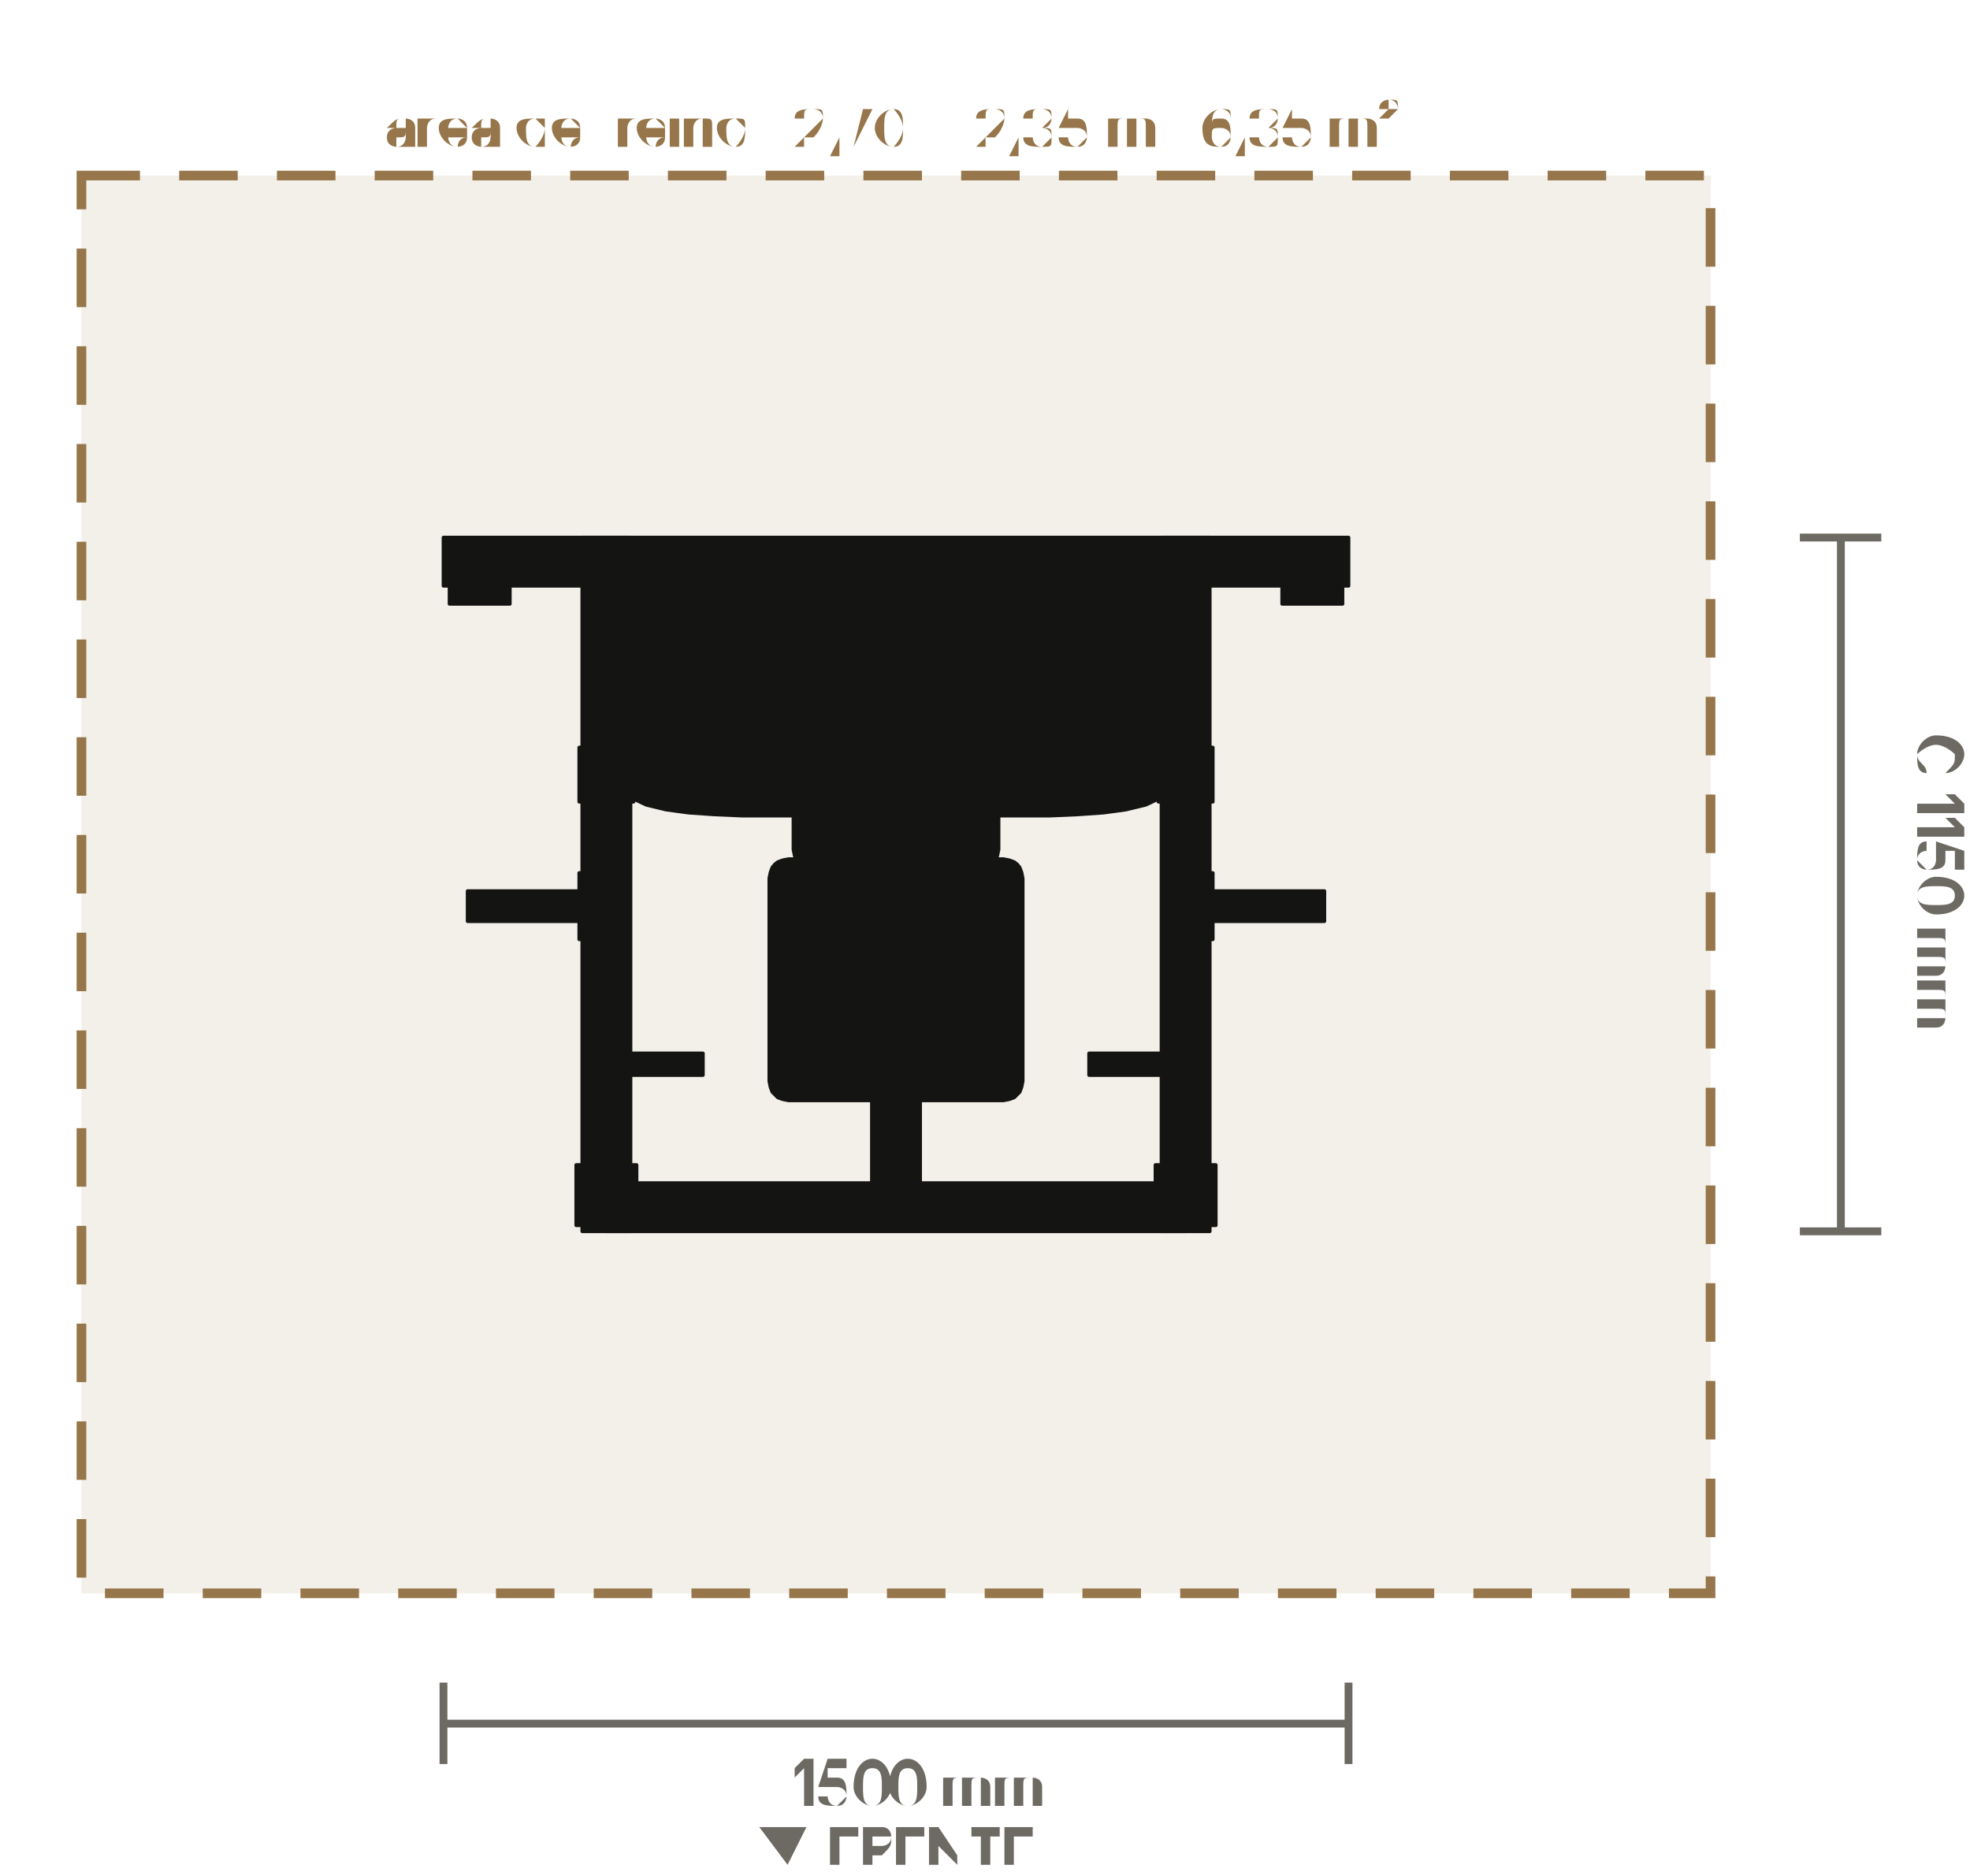
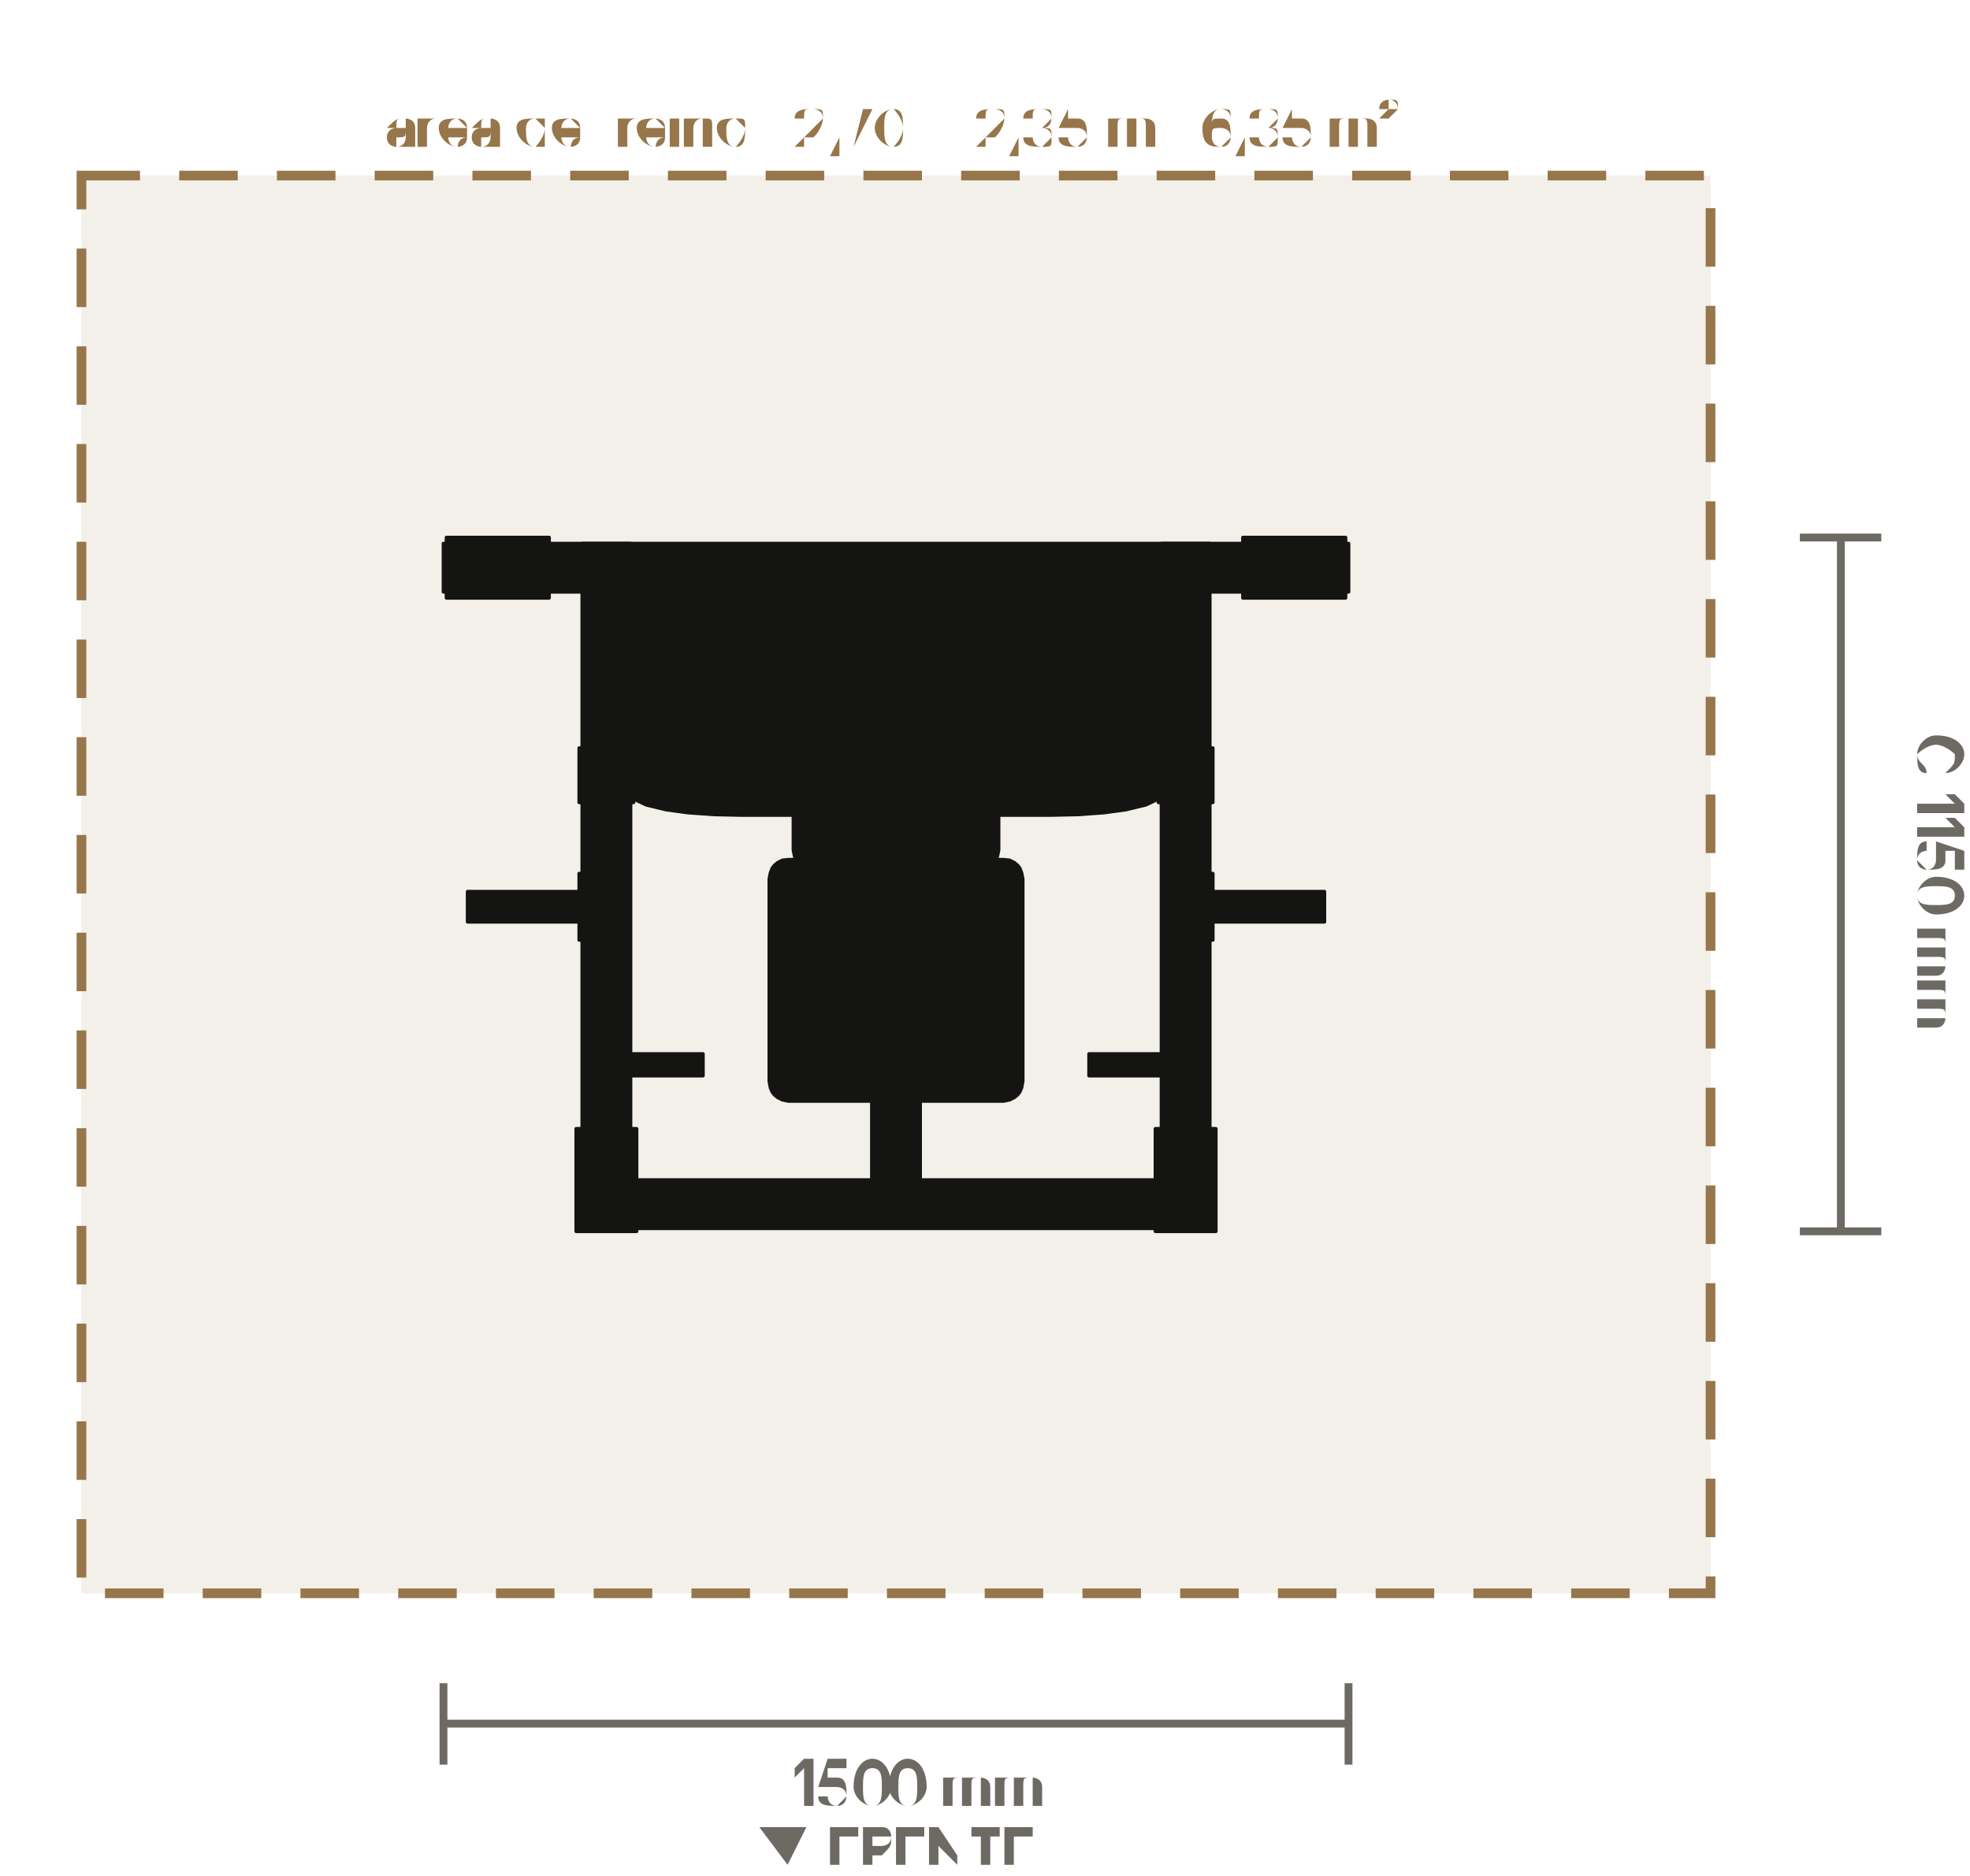
<svg xmlns="http://www.w3.org/2000/svg" viewBox="-1.485 -1.466 3.265 3.109" role="img" aria-label="Planta do Supino Vertical Aberto (LD-A014): 1500 × 1150 mm, com 60 cm de área de treino em volta" data-equipment="LD-A014" data-unit="m">
  <rect class="eq-zone" x="-1.35" y="-1.175" width="2.7" height="2.35" style="fill:#96764a;fill-opacity:.12;stroke:#96764a;stroke-width:0.016;stroke-dasharray:0.097 0.065" />
  <text class="eq-zone-label" x="0" y="-1.224" style="font-family:Barlow,Inter,Arial,sans-serif;font-size:0.092px;fill:#96764a;text-anchor:middle">área de treino · 2,70 × 2,35 m · 6,35 m²</text>
  <g class="eq-parts">
-     <polygon class="eq-part" points="-0.52,-0.575 -0.44,-0.575 -0.44,0.575 -0.52,0.575" style="fill:#141413;stroke:#141413;stroke-width:0.006;stroke-linejoin:round" />
-     <polygon class="eq-part" points="-0.74,-0.565 -0.64,-0.565 -0.64,-0.465 -0.74,-0.465" style="fill:#141413;stroke:#141413;stroke-width:0.006;stroke-linejoin:round" />
-     <polygon class="eq-part" points="-0.53,0.465 -0.43,0.465 -0.43,0.565 -0.53,0.565" style="fill:#141413;stroke:#141413;stroke-width:0.006;stroke-linejoin:round" />
-     <polygon class="eq-part" points="0.44,-0.575 0.52,-0.575 0.52,0.575 0.44,0.575" style="fill:#141413;stroke:#141413;stroke-width:0.006;stroke-linejoin:round" />
-     <polygon class="eq-part" points="0.64,-0.565 0.74,-0.565 0.74,-0.465 0.64,-0.465" style="fill:#141413;stroke:#141413;stroke-width:0.006;stroke-linejoin:round" />
-     <polygon class="eq-part" points="0.43,0.465 0.53,0.465 0.53,0.565 0.43,0.565" style="fill:#141413;stroke:#141413;stroke-width:0.006;stroke-linejoin:round" />
-     <polygon class="eq-part" points="-0.75,-0.575 0.75,-0.575 0.75,-0.495 -0.75,-0.495" style="fill:#141413;stroke:#141413;stroke-width:0.006;stroke-linejoin:round" />
-     <polygon class="eq-part" points="-0.48,0.495 0.48,0.495 0.48,0.575 -0.48,0.575" style="fill:#141413;stroke:#141413;stroke-width:0.006;stroke-linejoin:round" />
-     <polygon class="eq-part" points="-0.04,-0.535 0.04,-0.535 0.04,0.535 -0.04,0.535" style="fill:#141413;stroke:#141413;stroke-width:0.006;stroke-linejoin:round" />
-     <polygon class="eq-part" points="-0.035,0.135 -0.035,0.132 -0.033,0.129 -0.032,0.127 -0.029,0.125 -0.026,0.123 -0.023,0.123 0.023,0.123 0.026,0.123 0.029,0.125 0.032,0.127 0.033,0.129 0.035,0.132 0.035,0.135 0.035,0.181 0.035,0.184 0.033,0.187 0.032,0.19 0.029,0.191 0.026,0.193 0.023,0.193 -0.023,0.193 -0.026,0.193 -0.029,0.191 -0.032,0.19 -0.033,0.187 -0.035,0.184 -0.035,0.181" style="fill:#141413;stroke:#141413;stroke-width:0.006;stroke-linejoin:round" />
-     <polygon class="eq-part" points="0.035,0.136 0.047,0.136 0.047,0.18 0.035,0.18" style="fill:#141413;stroke:#141413;stroke-width:0.006;stroke-linejoin:round" />
-     <polygon class="eq-part" points="0.033,0.158 0.033,0.156 0.033,0.154 0.033,0.153 0.034,0.152 0.034,0.151 0.035,0.151 0.115,0.151 0.116,0.151 0.116,0.152 0.117,0.153 0.117,0.154 0.117,0.156 0.117,0.158 0.117,0.16 0.117,0.162 0.117,0.163 0.116,0.164 0.116,0.165 0.115,0.165 0.035,0.165 0.034,0.165 0.034,0.164 0.033,0.163 0.033,0.162 0.033,0.16" style="fill:#141413;stroke:#141413;stroke-width:0.006;stroke-linejoin:round" />
-     <polygon class="eq-part" points="-0.21,-0.01 -0.208,-0.02 -0.205,-0.028 -0.201,-0.033 -0.196,-0.037 -0.188,-0.04 -0.178,-0.042 0.178,-0.042 0.188,-0.04 0.196,-0.037 0.201,-0.033 0.205,-0.028 0.208,-0.02 0.21,-0.01 0.21,0.326 0.208,0.336 0.205,0.344 0.201,0.348 0.196,0.353 0.188,0.356 0.178,0.358 -0.178,0.358 -0.188,0.356 -0.196,0.353 -0.201,0.348 -0.205,0.344 -0.208,0.336 -0.21,0.326" style="fill:#141413;stroke:#141413;stroke-width:0.006;stroke-linejoin:round" />
-     <polygon class="eq-part" points="-0.17,-0.195 -0.168,-0.205 -0.165,-0.213 -0.161,-0.218 -0.16,-0.218 -0.155,-0.222 -0.147,-0.226 -0.138,-0.227 0.138,-0.227 0.147,-0.226 0.155,-0.222 0.16,-0.218 0.161,-0.218 0.165,-0.213 0.168,-0.205 0.17,-0.195 0.17,-0.058 0.168,-0.048 0.165,-0.04 0.161,-0.035 0.16,-0.035 0.155,-0.031 0.147,-0.027 0.138,-0.026 -0.138,-0.026 -0.147,-0.027 -0.155,-0.031 -0.16,-0.035 -0.161,-0.035 -0.165,-0.04 -0.168,-0.048 -0.17,-0.058" style="fill:#141413;stroke:#141413;stroke-width:0.006;stroke-linejoin:round" />
-     <polygon class="eq-part" points="-0.03,-0.236 -0.028,-0.242 -0.024,-0.246 -0.018,-0.248 0.018,-0.248 0.024,-0.246 0.028,-0.242 0.03,-0.236 0.03,-0.104 0.028,-0.098 0.024,-0.094 0.018,-0.092 -0.018,-0.092 -0.024,-0.094 -0.028,-0.098 -0.03,-0.104" style="fill:#141413;stroke:#141413;stroke-width:0.006;stroke-linejoin:round" />
-     <polygon class="eq-part" points="0.435,-0.227 0.525,-0.227 0.525,-0.137 0.435,-0.137" style="fill:#141413;stroke:#141413;stroke-width:0.006;stroke-linejoin:round" />
-     <polygon class="eq-part" points="0.45,-0.193 0.452,-0.197 0.456,-0.199 0.462,-0.2 0.498,-0.2 0.504,-0.199 0.508,-0.197 0.51,-0.193 0.51,0.315 0.508,0.321 0.504,0.325 0.498,0.327 0.462,0.327 0.456,0.325 0.452,0.321 0.45,0.315" style="fill:#141413;stroke:#141413;stroke-width:0.006;stroke-linejoin:round" />
-     <polygon class="eq-part" points="0.32,0.28 0.48,0.28 0.48,0.316 0.32,0.316" style="fill:#141413;stroke:#141413;stroke-width:0.006;stroke-linejoin:round" />
-     <polygon class="eq-part" points="0.51,-0.019 0.525,-0.019 0.525,0.091 0.51,0.091" style="fill:#141413;stroke:#141413;stroke-width:0.006;stroke-linejoin:round" />
-     <polygon class="eq-part" points="0.525,0.011 0.71,0.011 0.71,0.061 0.525,0.061" style="fill:#141413;stroke:#141413;stroke-width:0.006;stroke-linejoin:round" />
-     <polygon class="eq-part" points="-0.525,-0.227 -0.435,-0.227 -0.435,-0.137 -0.525,-0.137" style="fill:#141413;stroke:#141413;stroke-width:0.006;stroke-linejoin:round" />
-     <polygon class="eq-part" points="-0.51,-0.193 -0.508,-0.197 -0.504,-0.199 -0.498,-0.2 -0.462,-0.2 -0.456,-0.199 -0.452,-0.197 -0.45,-0.193 -0.45,0.315 -0.452,0.321 -0.456,0.325 -0.462,0.327 -0.498,0.327 -0.504,0.325 -0.508,0.321 -0.51,0.315" style="fill:#141413;stroke:#141413;stroke-width:0.006;stroke-linejoin:round" />
-     <polygon class="eq-part" points="-0.48,0.28 -0.32,0.28 -0.32,0.316 -0.48,0.316" style="fill:#141413;stroke:#141413;stroke-width:0.006;stroke-linejoin:round" />
-     <polygon class="eq-part" points="-0.525,-0.019 -0.51,-0.019 -0.51,0.091 -0.525,0.091" style="fill:#141413;stroke:#141413;stroke-width:0.006;stroke-linejoin:round" />
-     <polygon class="eq-part" points="-0.71,0.011 -0.525,0.011 -0.525,0.061 -0.71,0.061" style="fill:#141413;stroke:#141413;stroke-width:0.006;stroke-linejoin:round" />
-     <polygon class="eq-part" points="-0.445,-0.509 -0.443,-0.515 -0.439,-0.52 -0.433,-0.521 0.433,-0.521 0.439,-0.52 0.443,-0.515 0.445,-0.509 0.445,-0.455 0.445,-0.16 0.443,-0.154 0.437,-0.145 0.433,-0.141 0.414,-0.132 0.385,-0.125 0.381,-0.124 0.344,-0.119 0.301,-0.116 0.255,-0.114 -0.255,-0.114 -0.301,-0.116 -0.344,-0.119 -0.381,-0.124 -0.385,-0.125 -0.414,-0.132 -0.433,-0.141 -0.437,-0.145 -0.443,-0.154 -0.445,-0.16 -0.445,-0.455" style="fill:#141413;stroke:#141413;stroke-width:0.006;stroke-linejoin:round" />
-     <polygon class="eq-part" points="0.405,-0.204 0.45,-0.204 0.45,-0.16 0.405,-0.16" style="fill:#141413;stroke:#141413;stroke-width:0.006;stroke-linejoin:round" />
-     <polygon class="eq-part" points="-0.45,-0.204 -0.405,-0.204 -0.405,-0.16 -0.45,-0.16" style="fill:#141413;stroke:#141413;stroke-width:0.006;stroke-linejoin:round" />
-     <polygon class="eq-part" points="-0.48,-0.522 0.48,-0.522 0.48,-0.442 -0.48,-0.442" style="fill:#141413;stroke:#141413;stroke-width:0.006;stroke-linejoin:round" />
+     <polygon class="eq-part" points="-0.52,-0.565 -0.44,-0.565 -0.44,0.57 -0.52,0.57" style="fill:#141413;stroke:#141413;stroke-width:0.006;stroke-linejoin:round" />
+     <polygon class="eq-part" points="-0.745,-0.575 -0.575,-0.575 -0.575,-0.475 -0.745,-0.475" style="fill:#141413;stroke:#141413;stroke-width:0.006;stroke-linejoin:round" />
+     <polygon class="eq-part" points="-0.53,0.405 -0.43,0.405 -0.43,0.575 -0.53,0.575" style="fill:#141413;stroke:#141413;stroke-width:0.006;stroke-linejoin:round" />
+     <polygon class="eq-part" points="0.44,-0.565 0.52,-0.565 0.52,0.57 0.44,0.57" style="fill:#141413;stroke:#141413;stroke-width:0.006;stroke-linejoin:round" />
+     <polygon class="eq-part" points="0.575,-0.575 0.745,-0.575 0.745,-0.475 0.575,-0.475" style="fill:#141413;stroke:#141413;stroke-width:0.006;stroke-linejoin:round" />
+     <polygon class="eq-part" points="0.43,0.405 0.53,0.405 0.53,0.575 0.43,0.575" style="fill:#141413;stroke:#141413;stroke-width:0.006;stroke-linejoin:round" />
+     <polygon class="eq-part" points="-0.75,-0.565 0.75,-0.565 0.75,-0.485 -0.75,-0.485" style="fill:#141413;stroke:#141413;stroke-width:0.006;stroke-linejoin:round" />
+     <polygon class="eq-part" points="-0.48,0.49 0.48,0.49 0.48,0.57 -0.48,0.57" style="fill:#141413;stroke:#141413;stroke-width:0.006;stroke-linejoin:round" />
+     <polygon class="eq-part" points="-0.04,-0.525 0.04,-0.525 0.04,0.53 -0.04,0.53" style="fill:#141413;stroke:#141413;stroke-width:0.006;stroke-linejoin:round" />
+     <polygon class="eq-part" points="-0.035,0.136 -0.035,0.133 -0.033,0.13 -0.032,0.127 -0.029,0.125 -0.026,0.124 -0.023,0.124 0.023,0.124 0.026,0.124 0.029,0.125 0.032,0.127 0.033,0.13 0.035,0.133 0.035,0.136 0.035,0.182 0.035,0.185 0.033,0.188 0.032,0.19 0.029,0.192 0.026,0.193 0.023,0.194 -0.023,0.194 -0.026,0.193 -0.029,0.192 -0.032,0.19 -0.033,0.188 -0.035,0.185 -0.035,0.182" style="fill:#141413;stroke:#141413;stroke-width:0.006;stroke-linejoin:round" />
+     <polygon class="eq-part" points="0.035,0.136 0.047,0.136 0.047,0.181 0.035,0.181" style="fill:#141413;stroke:#141413;stroke-width:0.006;stroke-linejoin:round" />
+     <polygon class="eq-part" points="0.033,0.159 0.033,0.157 0.033,0.155 0.033,0.154 0.034,0.153 0.034,0.152 0.035,0.152 0.115,0.152 0.116,0.152 0.116,0.153 0.117,0.154 0.117,0.155 0.117,0.157 0.117,0.159 0.117,0.161 0.117,0.162 0.117,0.164 0.116,0.165 0.116,0.166 0.115,0.166 0.035,0.166 0.034,0.166 0.034,0.165 0.033,0.164 0.033,0.162 0.033,0.161" style="fill:#141413;stroke:#141413;stroke-width:0.006;stroke-linejoin:round" />
+     <polygon class="eq-part" points="-0.21,-0.009 -0.208,-0.019 -0.205,-0.027 -0.201,-0.032 -0.196,-0.036 -0.188,-0.04 -0.178,-0.041 0.178,-0.041 0.188,-0.04 0.196,-0.036 0.201,-0.032 0.205,-0.027 0.208,-0.019 0.21,-0.009 0.21,0.326 0.208,0.337 0.205,0.344 0.201,0.349 0.196,0.353 0.188,0.357 0.178,0.359 -0.178,0.359 -0.188,0.357 -0.196,0.353 -0.201,0.349 -0.205,0.344 -0.208,0.337 -0.21,0.326" style="fill:#141413;stroke:#141413;stroke-width:0.006;stroke-linejoin:round" />
+     <polygon class="eq-part" points="-0.17,-0.194 -0.168,-0.204 -0.165,-0.212 -0.161,-0.217 -0.16,-0.218 -0.155,-0.222 -0.147,-0.225 -0.138,-0.226 0.138,-0.226 0.147,-0.225 0.155,-0.222 0.16,-0.218 0.161,-0.217 0.165,-0.212 0.168,-0.204 0.17,-0.194 0.17,-0.057 0.168,-0.047 0.165,-0.039 0.161,-0.035 0.16,-0.034 0.155,-0.03 0.147,-0.026 0.138,-0.025 -0.138,-0.025 -0.147,-0.026 -0.155,-0.03 -0.16,-0.034 -0.161,-0.035 -0.165,-0.039 -0.168,-0.047 -0.17,-0.057" style="fill:#141413;stroke:#141413;stroke-width:0.006;stroke-linejoin:round" />
+     <polygon class="eq-part" points="-0.03,-0.235 -0.028,-0.241 -0.024,-0.245 -0.018,-0.247 0.018,-0.247 0.024,-0.245 0.028,-0.241 0.03,-0.235 0.03,-0.103 0.028,-0.097 0.024,-0.093 0.018,-0.091 -0.018,-0.091 -0.024,-0.093 -0.028,-0.097 -0.03,-0.103" style="fill:#141413;stroke:#141413;stroke-width:0.006;stroke-linejoin:round" />
+     <polygon class="eq-part" points="0.435,-0.226 0.525,-0.226 0.525,-0.136 0.435,-0.136" style="fill:#141413;stroke:#141413;stroke-width:0.006;stroke-linejoin:round" />
+     <polygon class="eq-part" points="0.45,-0.192 0.452,-0.196 0.456,-0.199 0.462,-0.2 0.498,-0.2 0.504,-0.199 0.508,-0.196 0.51,-0.192 0.51,0.316 0.508,0.322 0.504,0.326 0.498,0.328 0.462,0.328 0.456,0.326 0.452,0.322 0.45,0.316" style="fill:#141413;stroke:#141413;stroke-width:0.006;stroke-linejoin:round" />
+     <polygon class="eq-part" points="0.32,0.281 0.48,0.281 0.48,0.317 0.32,0.317" style="fill:#141413;stroke:#141413;stroke-width:0.006;stroke-linejoin:round" />
+     <polygon class="eq-part" points="0.51,-0.018 0.525,-0.018 0.525,0.092 0.51,0.092" style="fill:#141413;stroke:#141413;stroke-width:0.006;stroke-linejoin:round" />
+     <polygon class="eq-part" points="0.525,0.012 0.71,0.012 0.71,0.062 0.525,0.062" style="fill:#141413;stroke:#141413;stroke-width:0.006;stroke-linejoin:round" />
+     <polygon class="eq-part" points="-0.525,-0.226 -0.435,-0.226 -0.435,-0.136 -0.525,-0.136" style="fill:#141413;stroke:#141413;stroke-width:0.006;stroke-linejoin:round" />
+     <polygon class="eq-part" points="-0.51,-0.192 -0.508,-0.196 -0.504,-0.199 -0.498,-0.2 -0.462,-0.2 -0.456,-0.199 -0.452,-0.196 -0.45,-0.192 -0.45,0.316 -0.452,0.322 -0.456,0.326 -0.462,0.328 -0.498,0.328 -0.504,0.326 -0.508,0.322 -0.51,0.316" style="fill:#141413;stroke:#141413;stroke-width:0.006;stroke-linejoin:round" />
+     <polygon class="eq-part" points="-0.48,0.281 -0.32,0.281 -0.32,0.317 -0.48,0.317" style="fill:#141413;stroke:#141413;stroke-width:0.006;stroke-linejoin:round" />
+     <polygon class="eq-part" points="-0.525,-0.018 -0.51,-0.018 -0.51,0.092 -0.525,0.092" style="fill:#141413;stroke:#141413;stroke-width:0.006;stroke-linejoin:round" />
+     <polygon class="eq-part" points="-0.71,0.012 -0.525,0.012 -0.525,0.062 -0.71,0.062" style="fill:#141413;stroke:#141413;stroke-width:0.006;stroke-linejoin:round" />
+     <polygon class="eq-part" points="-0.445,-0.509 -0.443,-0.515 -0.439,-0.519 -0.433,-0.521 0.433,-0.521 0.439,-0.519 0.443,-0.515 0.445,-0.509 0.445,-0.454 0.445,-0.16 0.443,-0.154 0.437,-0.145 0.433,-0.141 0.414,-0.132 0.385,-0.125 0.381,-0.124 0.344,-0.119 0.301,-0.116 0.255,-0.115 -0.255,-0.115 -0.301,-0.116 -0.344,-0.119 -0.381,-0.124 -0.385,-0.125 -0.414,-0.132 -0.433,-0.141 -0.437,-0.145 -0.443,-0.154 -0.445,-0.16 -0.445,-0.454" style="fill:#141413;stroke:#141413;stroke-width:0.006;stroke-linejoin:round" />
+     <polygon class="eq-part" points="0.405,-0.204 0.45,-0.204 0.45,-0.159 0.405,-0.159" style="fill:#141413;stroke:#141413;stroke-width:0.006;stroke-linejoin:round" />
+     <polygon class="eq-part" points="-0.45,-0.204 -0.405,-0.204 -0.405,-0.159 -0.45,-0.159" style="fill:#141413;stroke:#141413;stroke-width:0.006;stroke-linejoin:round" />
+     <polygon class="eq-part" points="-0.48,-0.521 0.48,-0.521 0.48,-0.441 -0.48,-0.441" style="fill:#141413;stroke:#141413;stroke-width:0.006;stroke-linejoin:round" />
  </g>
  <line class="eq-dim" x1="-0.75" y1="1.391" x2="0.75" y2="1.391" style="stroke:#6d6a63;stroke-width:0.013" />
-   <line class="eq-dim" x1="-0.75" y1="1.323" x2="-0.75" y2="1.458" style="stroke:#6d6a63;stroke-width:0.013" />
-   <line class="eq-dim" x1="0.75" y1="1.323" x2="0.75" y2="1.458" style="stroke:#6d6a63;stroke-width:0.013" />
+   <line class="eq-dim" x1="-0.75" y1="1.324" x2="-0.75" y2="1.459" style="stroke:#6d6a63;stroke-width:0.013" />
+   <line class="eq-dim" x1="0.75" y1="1.324" x2="0.75" y2="1.459" style="stroke:#6d6a63;stroke-width:0.013" />
  <text class="eq-text" x="0" y="1.527" style="font-family:Barlow,Inter,Arial,sans-serif;font-size:0.097px;fill:#6d6a63;text-anchor:middle">L 1500 mm</text>
  <line class="eq-dim" x1="1.566" y1="-0.575" x2="1.566" y2="0.575" style="stroke:#6d6a63;stroke-width:0.013" />
  <line class="eq-dim" x1="1.498" y1="-0.575" x2="1.633" y2="-0.575" style="stroke:#6d6a63;stroke-width:0.013" />
  <line class="eq-dim" x1="1.498" y1="0.575" x2="1.633" y2="0.575" style="stroke:#6d6a63;stroke-width:0.013" />
  <text class="eq-text" x="1.692" y="0" transform="rotate(90 1.6924 0)" style="font-family:Barlow,Inter,Arial,sans-serif;font-size:0.097px;fill:#6d6a63;text-anchor:middle">C 1150 mm</text>
  <text class="eq-text" x="0" y="1.624" style="font-family:Barlow,Inter,Arial,sans-serif;font-size:0.097px;fill:#6d6a63;text-anchor:middle;font-size:0.078px;letter-spacing:.1em">▼ FRENTE</text>
</svg>
